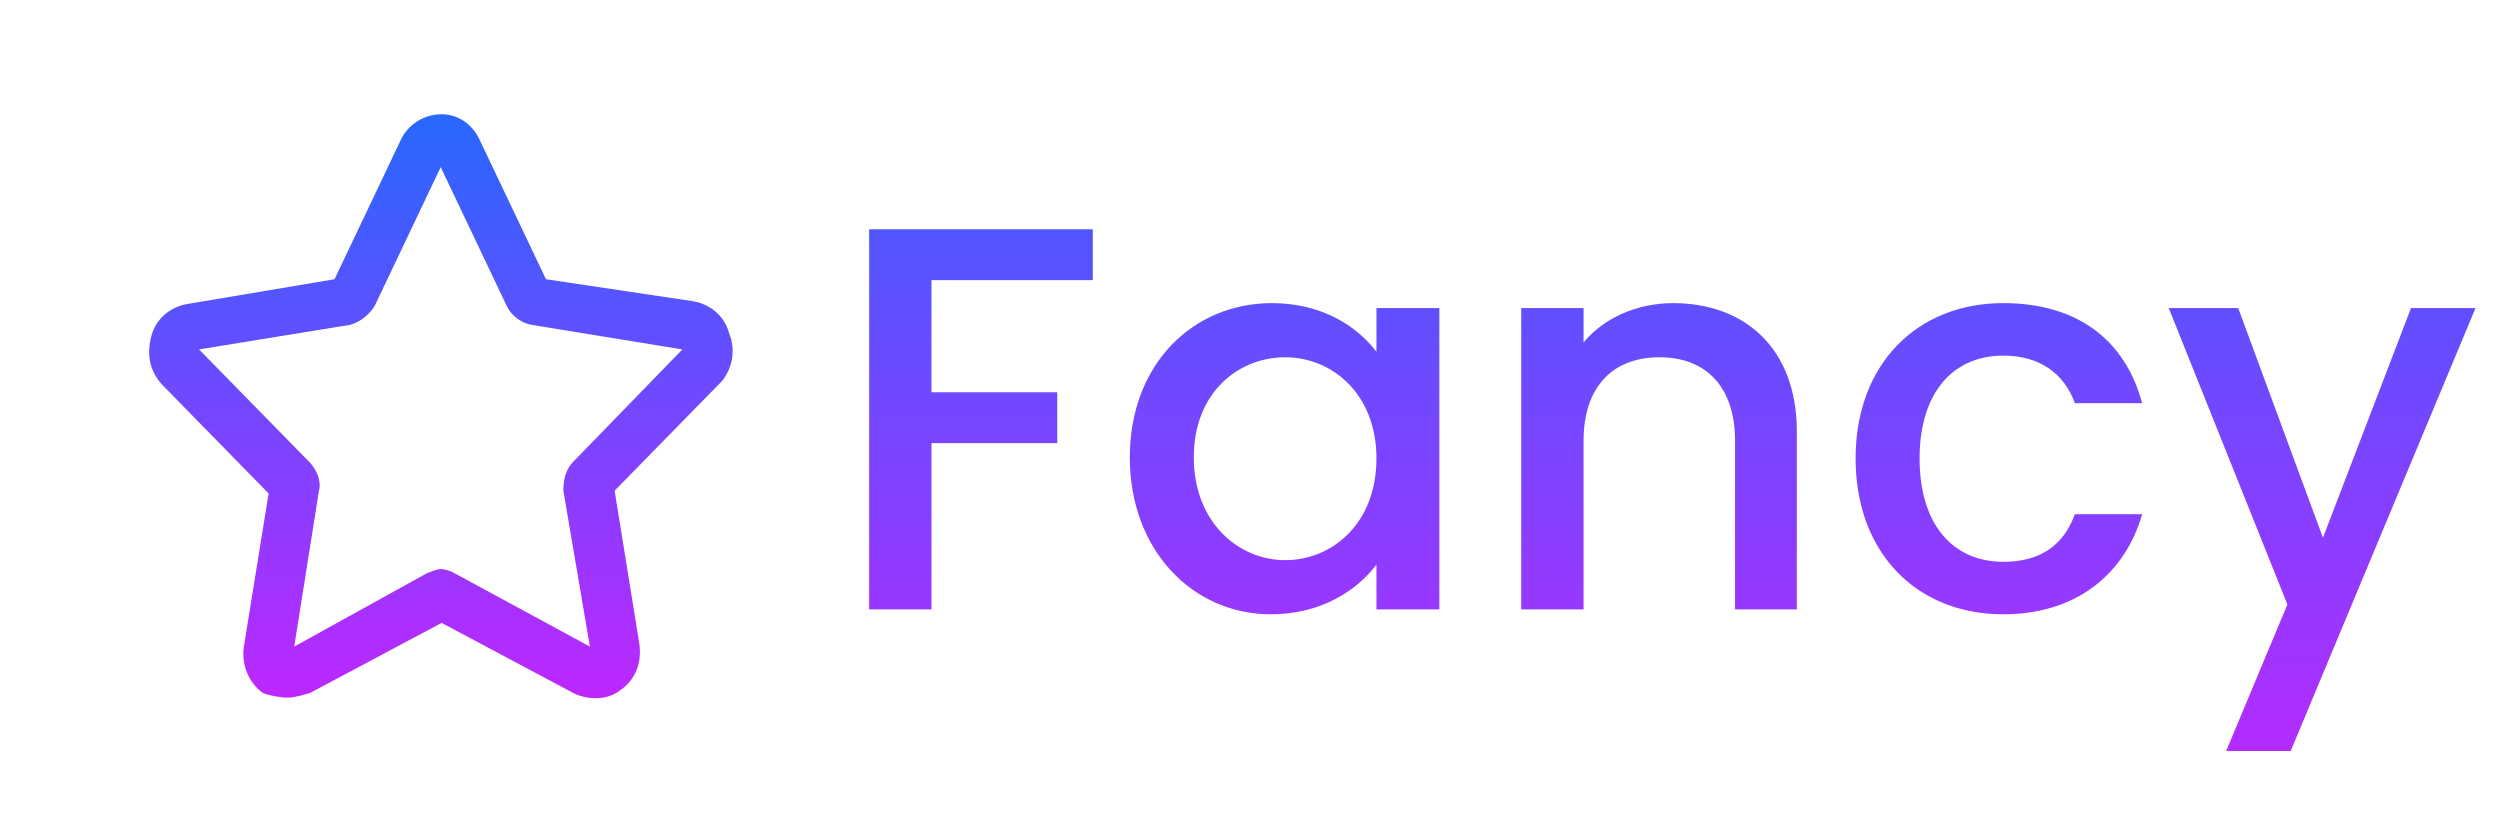
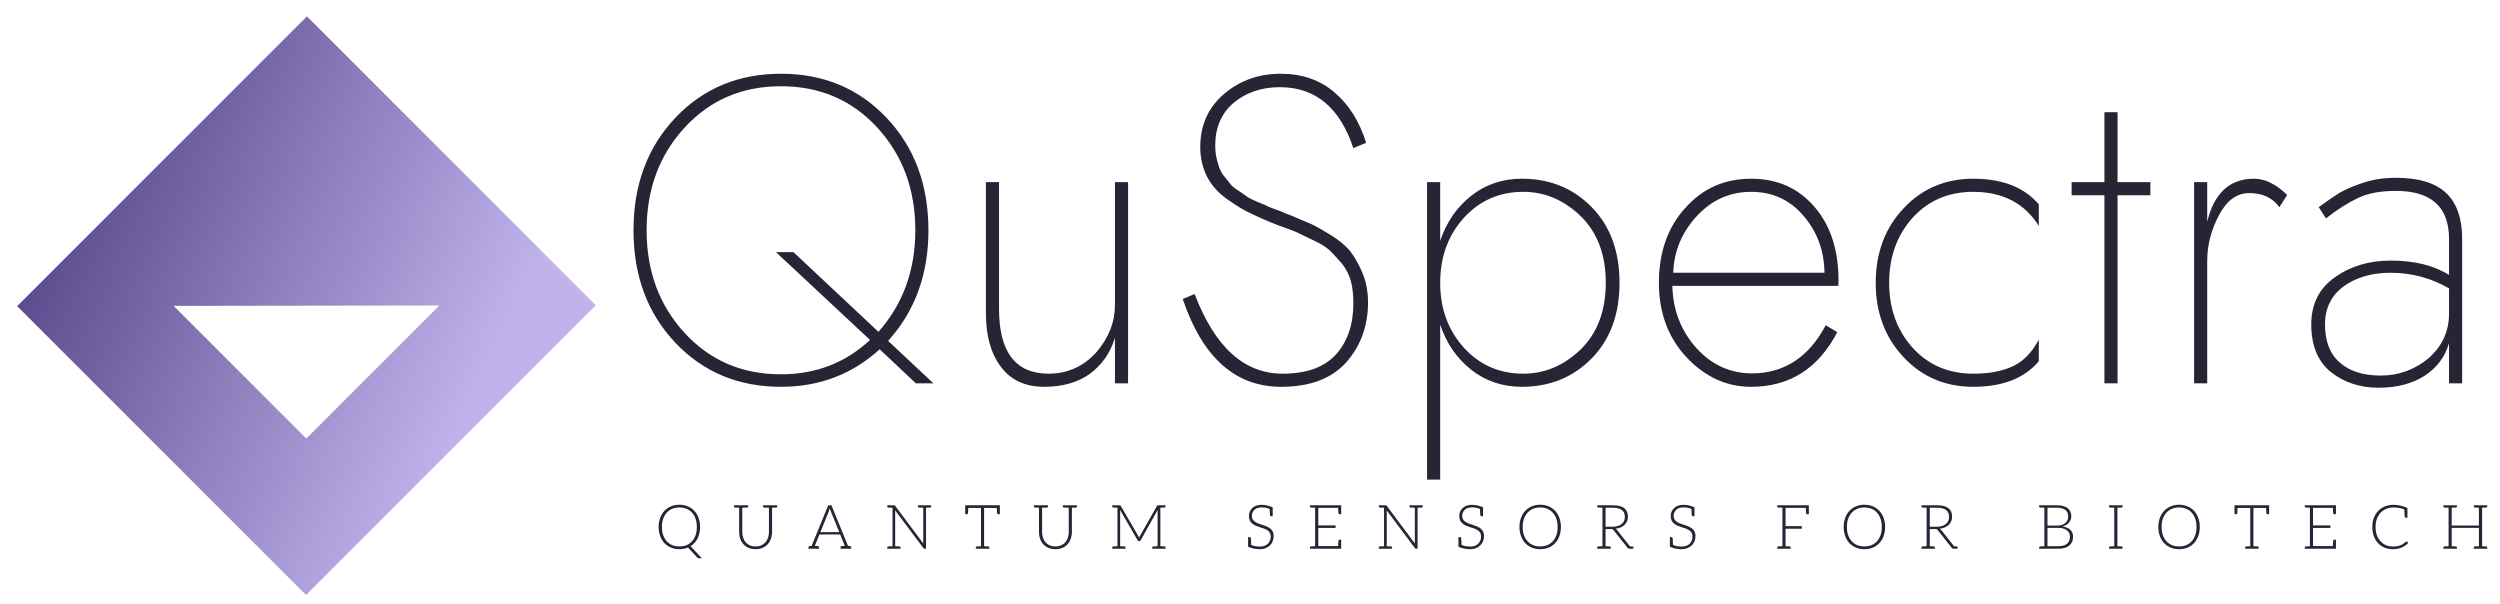
- <svg xmlns="http://www.w3.org/2000/svg" width="160" height="52" viewBox="0 0 160 52" fill="none">
-   <path d="M46.659 21.314C46.366 20.205 45.428 19.447 44.315 19.272L34.942 17.872L30.724 9.004C30.255 7.954 29.318 7.312 28.264 7.312C27.15 7.312 26.096 7.954 25.627 9.004L21.409 17.872L12.036 19.447C10.923 19.622 9.985 20.38 9.693 21.488C9.4 22.597 9.517 23.647 10.337 24.58L17.191 31.581L15.609 41.382C15.434 42.49 15.902 43.715 16.84 44.357C17.308 44.532 17.953 44.648 18.422 44.648C18.89 44.648 19.359 44.473 19.828 44.357L28.264 39.865L36.7 44.357C37.637 44.823 38.867 44.823 39.687 44.182C40.625 43.54 41.093 42.49 40.918 41.206L39.336 31.406L46.19 24.405C46.834 23.647 47.127 22.422 46.659 21.314ZM36.7 29.539C36.231 30.006 36.055 30.648 36.055 31.406L37.754 41.382L29.142 36.715C28.849 36.539 28.498 36.423 28.205 36.423C27.912 36.423 27.561 36.598 27.268 36.715L18.831 41.382L20.413 31.406C20.589 30.764 20.238 30.006 19.769 29.539L12.739 22.363L22.405 20.788C23.05 20.613 23.635 20.147 23.987 19.563L28.205 10.696L32.423 19.563C32.716 20.205 33.36 20.672 34.005 20.788L43.671 22.363L36.7 29.539Z" fill="url(#paint0_linear)" />
-   <path d="M55.625 39H59.615V28.36H67.665V25.105H59.615V17.93H69.94V14.675H55.625V39ZM72.308 29.27C72.308 35.22 76.333 39.315 81.338 39.315C84.558 39.315 86.868 37.775 88.093 36.13V39H92.118V19.715H88.093V22.515C86.903 20.94 84.663 19.4 81.408 19.4C76.333 19.4 72.308 23.32 72.308 29.27ZM88.093 29.34C88.093 33.505 85.258 35.85 82.248 35.85C79.273 35.85 76.403 33.435 76.403 29.27C76.403 25.105 79.273 22.865 82.248 22.865C85.258 22.865 88.093 25.21 88.093 29.34ZM111.043 39H114.998V27.625C114.998 22.235 111.603 19.4 107.088 19.4C104.778 19.4 102.643 20.345 101.348 21.92V19.715H97.358V39H101.348V28.22C101.348 24.685 103.273 22.865 106.213 22.865C109.118 22.865 111.043 24.685 111.043 28.22V39ZM118.758 29.34C118.758 35.395 122.678 39.315 128.208 39.315C132.933 39.315 136.013 36.69 137.098 32.91H132.793C132.058 34.905 130.588 35.955 128.208 35.955C124.988 35.955 122.853 33.575 122.853 29.34C122.853 25.14 124.988 22.76 128.208 22.76C130.588 22.76 132.128 23.95 132.793 25.805H137.098C136.013 21.745 132.933 19.4 128.208 19.4C122.678 19.4 118.758 23.32 118.758 29.34ZM148.669 34.415L143.244 19.715H138.799L146.394 38.685L142.474 48.065H146.604L158.434 19.715H154.304L148.669 34.415Z" fill="url(#paint1_linear)" />
-   <defs>
-     <linearGradient id="paint0_linear" x1="28.218" y1="7.312" x2="28.218" y2="44.688" gradientUnits="userSpaceOnUse">
-       <stop stop-color="#2768FF" />
-       <stop offset="1" stop-color="#BE27FF" />
+ <svg xmlns="http://www.w3.org/2000/svg" xmlns:xlink="http://www.w3.org/1999/xlink" width="199" height="48" viewBox="0 0 52.652 12.7" version="1.1" id="svg1">
+   <defs id="defs1">
+     <linearGradient xlink:href="#57c5c572-8ba7-4573-8aff-11cd4e76ef22" id="linearGradient5" x1="0" y1="0" x2="32" y2="0" gradientUnits="userSpaceOnUse" />
+     <linearGradient data-v-fde0c5aa="" gradientTransform="rotate(25)" id="57c5c572-8ba7-4573-8aff-11cd4e76ef22" x1="0" y1="0" x2="1" y2="0">
+       <stop data-v-fde0c5aa="" offset="0%" stop-color="#422F75" stop-opacity="1" id="stop2" />
+       <stop data-v-fde0c5aa="" offset="100%" stop-color="#C0B3EC" stop-opacity="1" id="stop3" />
    </linearGradient>
-     <linearGradient id="paint1_linear" x1="106.5" y1="0" x2="106.5" y2="52" gradientUnits="userSpaceOnUse">
-       <stop stop-color="#2768FF" />
-       <stop offset="1" stop-color="#BE27FF" />
-     </linearGradient>
+     <linearGradient xlink:href="#57c5c572-8ba7-4573-8aff-11cd4e76ef22" id="linearGradient1" gradientUnits="userSpaceOnUse" x1="0" y1="0" x2="32" y2="0" />
  </defs>
+   <g id="layer1">
+     <g id="g5" transform="matrix(0.2645833,0,0,0.2645833,-16.93664,-31.21482)">
+       <g data-v-fde0c5aa="" id="bb70165a-c505-4f19-8701-7607125b83ec" fill="#282335" transform="matrix(2.486955,0,0,2.486955,112.6977,117.1573)">
+         <path d="m 0.7,7.7 c 0,1.46 0.45,2.66 1.34,3.6 0.89,0.94 2.02,1.41 3.38,1.41 1.23,0 2.28,-0.4 3.16,-1.2 L 9.74,12.6 H 10.3 L 8.85,11.24 C 9.71,10.29 10.14,9.11 10.14,7.7 10.14,6.24 9.69,5.04 8.8,4.1 7.91,3.16 6.78,2.69 5.42,2.69 4.06,2.69 2.93,3.16 2.04,4.1 1.15,5.04 0.7,6.24 0.7,7.7 Z m 4.56,0.7 3.01,2.81 c -0.78,0.73 -1.73,1.1 -2.85,1.1 -1.24,0 -2.27,-0.44 -3.08,-1.32 C 1.53,10.11 1.12,9.02 1.12,7.7 1.12,6.38 1.53,5.29 2.34,4.41 3.15,3.53 4.18,3.09 5.42,3.09 c 1.24,0 2.27,0.44 3.08,1.32 0.81,0.88 1.22,1.97 1.22,3.29 0,1.29 -0.4,2.37 -1.18,3.25 L 5.82,8.4 Z m 10.85,1.68 c 0,0.56 -0.2,1.07 -0.6,1.53 -0.41,0.45 -0.92,0.68 -1.52,0.68 -1.06,0 -1.59,-0.69 -1.59,-2.07 V 6.16 h -0.42 v 4.2 c 0,0.72 0.16,1.29 0.48,1.71 0.32,0.43 0.78,0.64 1.39,0.64 0.58,0 1.07,-0.14 1.45,-0.41 0.38,-0.28 0.66,-0.66 0.81,-1.16 v 1.46 h 0.42 V 6.16 H 16.11 Z M 18.66,9.74 18.28,9.9 c 0.63,1.87 1.68,2.81 3.15,2.81 0.92,0 1.61,-0.26 2.08,-0.78 0.46,-0.52 0.7,-1.16 0.7,-1.92 0,-0.35 -0.06,-0.66 -0.18,-0.95 C 23.91,8.78 23.78,8.55 23.64,8.37 23.49,8.19 23.29,8.02 23.03,7.86 22.77,7.7 22.56,7.58 22.39,7.5 22.23,7.43 22.01,7.34 21.73,7.22 21.69,7.21 21.57,7.16 21.38,7.08 21.18,7.01 21.06,6.96 21.01,6.94 20.97,6.91 20.86,6.87 20.69,6.8 20.52,6.73 20.41,6.67 20.36,6.64 20.31,6.6 20.22,6.54 20.09,6.45 19.96,6.37 19.87,6.3 19.82,6.24 19.78,6.18 19.71,6.1 19.63,6 19.54,5.9 19.49,5.8 19.45,5.7 19.42,5.61 19.39,5.5 19.36,5.38 19.33,5.25 19.32,5.12 19.32,4.98 c 0,-0.57 0.2,-1.03 0.59,-1.36 0.4,-0.33 0.89,-0.5 1.48,-0.5 1.13,0 1.92,0.65 2.35,1.95 L 24.15,4.9 C 23.94,4.23 23.61,3.69 23.14,3.29 22.68,2.89 22.1,2.69 21.41,2.69 c -0.69,0 -1.29,0.21 -1.8,0.64 -0.51,0.43 -0.77,1 -0.77,1.71 0,0.35 0.08,0.67 0.22,0.95 0.15,0.28 0.36,0.52 0.65,0.72 0.28,0.2 0.54,0.36 0.77,0.46 0.22,0.11 0.52,0.24 0.88,0.38 0.28,0.1 0.48,0.17 0.58,0.22 0.1,0.05 0.27,0.13 0.52,0.25 0.24,0.11 0.41,0.22 0.52,0.32 0.11,0.11 0.23,0.24 0.38,0.41 0.14,0.17 0.24,0.36 0.3,0.57 0.06,0.22 0.08,0.46 0.08,0.73 0,0.67 -0.19,1.22 -0.56,1.63 -0.38,0.41 -0.95,0.61 -1.7,0.61 -1.24,0 -2.17,-0.85 -2.82,-2.55 z m 13.6,-0.36 c 0,-1.01 -0.3,-1.82 -0.89,-2.42 -0.6,-0.61 -1.34,-0.91 -2.24,-0.91 -0.61,0 -1.15,0.18 -1.61,0.54 -0.47,0.37 -0.8,0.85 -1,1.45 V 6.16 H 26.1 v 9.52 h 0.42 v -4.96 c 0.2,0.6 0.53,1.08 1,1.45 0.46,0.36 1,0.54 1.61,0.54 0.9,0 1.64,-0.3 2.24,-0.91 0.59,-0.6 0.89,-1.41 0.89,-2.42 z m -0.44,0 c 0,0.9 -0.27,1.61 -0.8,2.13 -0.54,0.52 -1.15,0.78 -1.84,0.78 -0.77,0 -1.4,-0.28 -1.91,-0.84 -0.5,-0.56 -0.75,-1.25 -0.75,-2.07 0,-0.82 0.25,-1.51 0.75,-2.07 0.51,-0.56 1.14,-0.84 1.91,-0.84 0.69,0 1.3,0.26 1.84,0.78 0.53,0.52 0.8,1.23 0.8,2.13 z m 7,-0.32 H 33.98 C 34,8.38 34.25,7.77 34.73,7.25 c 0.48,-0.52 1.06,-0.78 1.74,-0.78 0.68,0 1.24,0.25 1.68,0.77 0.44,0.51 0.66,1.12 0.67,1.82 z m -4.87,0.42 h 5.31 c 0.01,-0.05 0.01,-0.1 0.01,-0.16 0,-0.99 -0.26,-1.79 -0.78,-2.38 -0.52,-0.6 -1.19,-0.89 -2.02,-0.89 -0.85,0 -1.55,0.31 -2.11,0.94 -0.56,0.62 -0.84,1.42 -0.84,2.39 0,0.95 0.29,1.75 0.88,2.38 0.59,0.63 1.28,0.95 2.07,0.95 1.23,0 2.15,-0.58 2.76,-1.75 l -0.37,-0.22 c -0.54,1.02 -1.33,1.54 -2.36,1.54 -0.69,0 -1.29,-0.27 -1.78,-0.81 -0.49,-0.55 -0.75,-1.21 -0.77,-1.99 z m 6.94,-0.1 c 0,-0.83 0.25,-1.52 0.75,-2.08 0.5,-0.55 1.15,-0.83 1.94,-0.83 0.94,0 1.64,0.36 2.1,1.09 V 6.87 c -0.47,-0.55 -1.17,-0.82 -2.1,-0.82 -0.88,0 -1.63,0.31 -2.22,0.94 -0.6,0.63 -0.9,1.43 -0.9,2.39 0,0.96 0.3,1.76 0.9,2.39 0.59,0.63 1.34,0.94 2.22,0.94 0.94,0 1.64,-0.27 2.1,-0.82 V 11.2 c -0.23,0.43 -0.52,0.72 -0.87,0.87 -0.34,0.15 -0.75,0.22 -1.23,0.22 -0.79,0 -1.44,-0.28 -1.94,-0.83 -0.5,-0.56 -0.75,-1.25 -0.75,-2.08 z m 6.89,-5.46 v 2.24 h -1.05 v 0.42 h 1.05 V 12.6 H 48.2 V 6.58 h 1.05 V 6.16 H 48.2 V 3.92 Z m 5.6,3.04 0.25,-0.39 C 53.27,6.22 52.92,6.05 52.57,6.05 c -0.78,0 -1.28,0.46 -1.5,1.38 V 6.16 h -0.42 v 6.44 h 0.42 V 8.68 c 0,-0.51 0.13,-1 0.38,-1.47 0.25,-0.47 0.57,-0.7 0.97,-0.7 0.42,0 0.74,0.15 0.96,0.45 z m 1.49,0.36 c 0.37,-0.29 0.72,-0.51 1.04,-0.66 0.32,-0.15 0.72,-0.22 1.2,-0.22 1.13,0 1.7,0.51 1.7,1.54 V 9.13 C 58.32,8.82 57.69,8.67 56.94,8.67 c -0.69,0 -1.29,0.18 -1.79,0.54 -0.5,0.35 -0.75,0.86 -0.75,1.5 0,0.68 0.21,1.19 0.63,1.53 0.42,0.33 0.93,0.5 1.52,0.5 0.59,0 1.09,-0.13 1.49,-0.39 0.39,-0.26 0.65,-0.61 0.77,-1.04 v 1.29 h 0.42 V 7.98 c 0,-0.64 -0.16,-1.13 -0.5,-1.46 -0.34,-0.33 -0.88,-0.5 -1.62,-0.5 -0.37,0 -0.72,0.05 -1.05,0.16 -0.33,0.11 -0.58,0.22 -0.75,0.32 -0.18,0.11 -0.4,0.26 -0.67,0.46 z m -0.03,3.39 c 0,-0.51 0.2,-0.92 0.59,-1.21 0.4,-0.29 0.9,-0.44 1.51,-0.44 0.67,0 1.3,0.17 1.87,0.5 v 0.8 c 0,0.58 -0.22,1.05 -0.65,1.43 -0.44,0.37 -0.96,0.56 -1.54,0.56 -0.56,0 -1,-0.14 -1.31,-0.42 -0.32,-0.28 -0.47,-0.69 -0.47,-1.22 z" id="path2" />
+       </g>
+       <g data-v-fde0c5aa="" id="cc7f5a48-4253-4cf2-b65b-e173ffab017a" stroke="none" fill="url(#57c5c572-8ba7-4573-8aff-11cd4e76ef22)" transform="matrix(1.439349,0,0,1.439349,65.37938,119.2807)" style="fill:url(#linearGradient5)">
+         <path d="M 0,16.024 15.976,32 32,15.976 16.024,0 Z m 15.989,7.323 -7.336,-7.336 14.694,-0.022 z" id="path3" style="fill:url(#linearGradient1)" />
+       </g>
+       <g data-v-fde0c5aa="" id="b3439c61-6a6a-4cb0-8ac6-312a2f14bd9c" fill="#282335" transform="matrix(0.3491771,0,0,0.3491771,116.2639,156.8294)">
+         <path d="M 9.95,8.86 C 9.95,8.11 9.83,7.41 9.6,6.79 9.38,6.17 9.07,5.64 8.65,5.19 8.23,4.75 7.73,4.4 7.15,4.16 6.58,3.92 5.94,3.79 5.24,3.79 4.54,3.79 3.89,3.92 3.32,4.16 2.74,4.4 2.24,4.75 1.82,5.19 1.4,5.64 1.08,6.17 0.85,6.79 0.63,7.41 0.5,8.11 0.5,8.86 c 0,0.77 0.13,1.47 0.35,2.09 0.23,0.61 0.55,1.15 0.97,1.59 0.42,0.45 0.92,0.79 1.5,1.03 0.57,0.23 1.22,0.36 1.92,0.36 0.36,0 0.71,-0.04 1.03,-0.11 0.32,-0.07 0.63,-0.14 0.93,-0.27 l 2.11,2.28 c 0.06,0.07 0.13,0.1 0.2,0.13 C 9.58,15.99 9.66,16 9.76,16 h 0.6 L 7.78,13.24 c 0.34,-0.21 0.65,-0.46 0.91,-0.75 0.27,-0.3 0.51,-0.63 0.69,-1 C 9.56,11.13 9.7,10.72 9.8,10.28 9.9,9.83 9.95,9.37 9.95,8.86 Z m -0.74,0 c 0,0.7 -0.08,1.32 -0.28,1.86 -0.19,0.55 -0.46,1.03 -0.81,1.4 C 7.77,12.5 7.35,12.81 6.86,13.01 6.37,13.2 5.84,13.3 5.24,13.3 4.65,13.3 4.1,13.2 3.61,13.01 3.12,12.81 2.7,12.5 2.35,12.12 2,11.75 1.74,11.27 1.54,10.72 1.34,10.18 1.25,9.56 1.25,8.86 1.25,8.18 1.34,7.55 1.54,7 1.74,6.45 2,5.98 2.35,5.6 2.7,5.22 3.12,4.91 3.61,4.72 4.1,4.52 4.65,4.41 5.24,4.41 c 0.6,0 1.13,0.11 1.62,0.31 0.49,0.19 0.91,0.5 1.26,0.88 0.35,0.38 0.62,0.85 0.81,1.4 0.2,0.55 0.28,1.18 0.28,1.86 z M 26.36,3.92 h -0.71 -1.36 v 0.27 c 0,0.15 0.1,0.23 0.28,0.25 h 0.17 c 0.1,0 0.24,0.01 0.4,0.01 0.17,0 0.34,0.02 0.51,0.02 v 5.57 c 0,0.46 -0.07,0.88 -0.21,1.29 -0.14,0.4 -0.34,0.75 -0.6,1.05 -0.27,0.29 -0.58,0.51 -0.96,0.68 -0.37,0.17 -0.79,0.25 -1.27,0.25 -0.48,0 -0.91,-0.08 -1.29,-0.25 -0.38,-0.17 -0.7,-0.4 -0.95,-0.7 -0.27,-0.29 -0.45,-0.64 -0.59,-1.03 -0.14,-0.4 -0.21,-0.83 -0.21,-1.29 V 4.47 c 0.17,0 0.34,-0.02 0.51,-0.02 0.16,0 0.3,-0.01 0.4,-0.01 h 0.17 c 0.18,-0.02 0.28,-0.1 0.28,-0.25 V 3.92 h -1.36 -0.71 -1.18 v 0.27 c 0,0.15 0.09,0.23 0.27,0.25 h 0.14 c 0.07,0 0.17,0.01 0.31,0.01 0.14,0 0.29,0.02 0.46,0.02 v 5.57 c 0,0.54 0.08,1.05 0.25,1.52 0.17,0.48 0.42,0.9 0.74,1.25 0.32,0.35 0.73,0.63 1.19,0.83 0.46,0.19 1,0.29 1.57,0.29 0.57,0 1.09,-0.1 1.55,-0.29 0.47,-0.2 0.87,-0.48 1.19,-0.83 0.33,-0.35 0.58,-0.77 0.75,-1.25 0.16,-0.47 0.26,-0.98 0.26,-1.52 V 4.47 c 0.17,0 0.31,-0.02 0.45,-0.02 0.14,0 0.25,-0.01 0.32,-0.01 h 0.13 c 0.18,-0.02 0.28,-0.1 0.28,-0.25 V 3.92 Z m 17.77,9.3 -0.46,-0.05 -3.78,-9.26 h -0.72 l -3.79,9.26 -0.45,0.05 c -0.18,0.01 -0.27,0.11 -0.27,0.28 v 0.32 h 0.45 0.3 0.25 0.1 1.31 V 13.5 c 0,-0.19 -0.11,-0.27 -0.32,-0.28 -0.01,0 -0.04,-0.02 -0.08,-0.02 -0.05,0 -0.1,-0.01 -0.2,-0.01 -0.1,0 -0.22,0 -0.36,-0.02 l 0.98,-2.42 0.07,-0.18 h 4.73 l 0.07,0.18 0.98,2.42 c -0.14,0.02 -0.25,0.02 -0.35,0.02 -0.1,0 -0.17,0.01 -0.21,0.01 -0.04,0 -0.07,0.02 -0.09,0.02 -0.21,0.01 -0.32,0.09 -0.32,0.28 v 0.32 h 1.32 0.1 0.26 0.28 0.46 V 13.5 c 0,-0.17 -0.08,-0.27 -0.26,-0.28 z m -4.8,-8 c 0.02,-0.08 0.07,-0.18 0.09,-0.28 0.03,-0.1 0.07,-0.19 0.1,-0.31 0.03,0.12 0.07,0.21 0.1,0.31 0.03,0.1 0.07,0.18 0.1,0.27 l 1.96,4.83 h -4.3 z m 22.13,-1.3 h -0.63 -1.22 v 0.27 c 0,0.15 0.1,0.23 0.28,0.25 h 0.14 c 0.07,0 0.18,0.01 0.32,0.01 0.14,0 0.31,0.02 0.48,0.02 v 7.75 c 0,0.13 0,0.27 0.01,0.41 L 54.43,4.05 C 54.39,3.99 54.36,3.95 54.32,3.93 54.28,3.92 54.24,3.91 54.17,3.91 h -0.35 -1.19 v 0.28 c 0,0.15 0.09,0.23 0.28,0.25 h 0.14 c 0.07,0 0.16,0.01 0.3,0.01 0.14,0 0.3,0.02 0.47,0.02 v 8.79 c -0.17,0 -0.33,0.01 -0.47,0.01 -0.14,0 -0.23,0.02 -0.3,0.02 h -0.14 c -0.19,0.01 -0.28,0.09 -0.28,0.25 v 0.28 h 1.19 0.61 1.22 v -0.28 c 0,-0.16 -0.1,-0.24 -0.28,-0.25 h -0.14 c -0.07,0 -0.2,-0.02 -0.34,-0.02 -0.14,0 -0.29,-0.01 -0.46,-0.01 V 5.49 c 0,-0.13 0,-0.27 -0.01,-0.41 l 6.44,8.6 c 0.07,0.1 0.14,0.14 0.25,0.14 h 0.35 V 4.47 c 0.17,0 0.31,-0.02 0.45,-0.02 0.14,0 0.25,-0.01 0.32,-0.01 h 0.13 c 0.18,-0.02 0.28,-0.1 0.28,-0.25 V 3.92 Z m 16.73,0 h -0.2 -7.29 -0.21 -0.1 v 2.04 h 0.35 c 0.2,0 0.28,-0.11 0.3,-0.33 0,-0.1 0.02,-0.46 0.05,-1.11 h 2.9 v 8.74 c -0.17,0 -0.31,0.01 -0.45,0.01 -0.14,0 -0.25,0.02 -0.32,0.02 h -0.13 c -0.18,0.01 -0.28,0.09 -0.28,0.25 v 0.28 h 1.18 0.71 1.19 v -0.28 c 0,-0.16 -0.09,-0.24 -0.28,-0.25 h -0.14 c -0.07,0 -0.16,-0.02 -0.3,-0.02 -0.14,0 -0.3,-0.01 -0.47,-0.01 V 4.52 h 2.89 c 0.04,0.72 0.05,1.08 0.05,1.11 0.02,0.22 0.12,0.33 0.31,0.33 h 0.34 V 3.92 Z m 16.52,0 H 94 92.64 v 0.27 c 0,0.15 0.1,0.23 0.28,0.25 h 0.17 c 0.09,0 0.23,0.01 0.4,0.01 0.17,0 0.34,0.02 0.51,0.02 v 5.57 c 0,0.46 -0.07,0.88 -0.21,1.29 -0.14,0.4 -0.34,0.75 -0.61,1.05 -0.26,0.29 -0.57,0.51 -0.95,0.68 -0.38,0.17 -0.8,0.25 -1.27,0.25 -0.48,0 -0.91,-0.08 -1.29,-0.25 -0.38,-0.17 -0.7,-0.4 -0.95,-0.7 -0.27,-0.29 -0.45,-0.64 -0.59,-1.03 -0.14,-0.4 -0.21,-0.83 -0.21,-1.29 V 4.47 c 0.17,0 0.34,-0.02 0.5,-0.02 0.17,0 0.31,-0.01 0.41,-0.01 H 89 c 0.18,-0.02 0.28,-0.1 0.28,-0.25 V 3.92 h -1.36 -0.71 -1.18 v 0.27 c 0,0.15 0.08,0.23 0.27,0.25 h 0.14 c 0.07,0 0.16,0.01 0.3,0.01 0.14,0 0.3,0.02 0.47,0.02 v 5.57 c 0,0.54 0.08,1.05 0.25,1.52 0.17,0.48 0.42,0.9 0.74,1.25 0.32,0.35 0.73,0.63 1.19,0.83 0.46,0.19 0.99,0.29 1.57,0.29 0.57,0 1.09,-0.1 1.55,-0.29 0.46,-0.2 0.87,-0.48 1.19,-0.83 0.32,-0.35 0.58,-0.77 0.74,-1.25 0.17,-0.47 0.27,-0.98 0.27,-1.52 V 4.47 c 0.17,0 0.31,-0.02 0.45,-0.02 0.14,0 0.25,-0.01 0.32,-0.01 h 0.13 c 0.18,-0.02 0.28,-0.1 0.28,-0.25 V 3.92 Z m 21.07,0.52 c 0.18,-0.02 0.28,-0.1 0.28,-0.25 V 3.92 h -1.18 -0.5 c -0.07,0 -0.11,0 -0.15,0.01 -0.05,0.02 -0.07,0.06 -0.12,0.12 l -3.89,6.87 c -0.04,0.07 -0.07,0.14 -0.1,0.21 -0.02,0.07 -0.05,0.15 -0.08,0.22 -0.06,-0.15 -0.11,-0.29 -0.18,-0.42 l -4.01,-6.88 c -0.04,-0.06 -0.07,-0.1 -0.11,-0.12 -0.04,-0.01 -0.08,-0.01 -0.15,-0.01 h -0.49 -1.19 v 0.27 c 0,0.15 0.1,0.23 0.28,0.25 h 0.14 c 0.07,0 0.17,0.01 0.31,0.01 0.14,0 0.29,0.02 0.46,0.02 v 8.79 c -0.17,0 -0.32,0.01 -0.46,0.01 -0.14,0 -0.24,0.02 -0.31,0.02 h -0.14 c -0.18,0.01 -0.28,0.09 -0.28,0.25 v 0.28 h 1.19 0.61 1.22 v -0.28 c 0,-0.16 -0.1,-0.24 -0.28,-0.25 h -0.14 c -0.07,0 -0.18,-0.02 -0.32,-0.02 -0.14,0 -0.31,-0.01 -0.48,-0.01 V 5.38 c 0,-0.13 0,-0.26 -0.01,-0.4 l 4,6.93 c 0.07,0.13 0.17,0.19 0.28,0.19 h 0.12 c 0.12,0 0.21,-0.06 0.28,-0.19 l 3.89,-6.93 c -0.02,0.14 -0.02,0.27 -0.02,0.4 v 7.88 c -0.16,0 -0.33,0.01 -0.47,0.01 -0.14,0 -0.25,0.02 -0.32,0.02 h -0.14 c -0.19,0.01 -0.28,0.09 -0.28,0.25 v 0.28 h 1.21 0.63 1.18 v -0.28 c 0,-0.16 -0.1,-0.24 -0.28,-0.25 h -0.13 c -0.07,0 -0.18,-0.02 -0.32,-0.02 -0.14,0 -0.28,-0.01 -0.45,-0.01 V 4.47 c 0.17,0 0.31,-0.02 0.45,-0.02 0.14,0 0.25,-0.01 0.32,-0.01 z m 24.72,5.47 c -0.14,-0.26 -0.33,-0.52 -0.57,-0.7 -0.24,-0.18 -0.49,-0.33 -0.78,-0.46 -0.3,-0.13 -0.62,-0.24 -0.93,-0.34 -0.31,-0.09 -0.61,-0.21 -0.91,-0.3 -0.29,-0.12 -0.56,-0.24 -0.8,-0.4 -0.23,-0.15 -0.42,-0.33 -0.56,-0.56 -0.14,-0.22 -0.22,-0.5 -0.22,-0.84 0,-0.25 0.06,-0.49 0.15,-0.72 0.1,-0.24 0.24,-0.44 0.42,-0.62 0.19,-0.18 0.41,-0.32 0.69,-0.42 0.28,-0.1 0.59,-0.15 0.95,-0.15 0.67,0 1.29,0.11 1.85,0.35 0.04,0.79 0.07,1.24 0.07,1.31 0.01,0.23 0.1,0.35 0.29,0.35 h 0.34 V 4.38 C 139.61,4 138.77,3.81 137.94,3.81 c -0.46,0 -0.87,0.07 -1.23,0.21 -0.36,0.14 -0.66,0.32 -0.9,0.56 -0.23,0.24 -0.43,0.5 -0.56,0.81 -0.12,0.31 -0.18,0.63 -0.18,0.97 0,0.42 0.07,0.78 0.21,1.06 0.14,0.28 0.34,0.5 0.58,0.7 0.23,0.2 0.49,0.34 0.78,0.46 0.29,0.13 0.62,0.24 0.92,0.34 0.31,0.1 0.61,0.19 0.91,0.29 0.3,0.1 0.56,0.24 0.8,0.39 0.24,0.16 0.42,0.34 0.56,0.56 0.14,0.23 0.21,0.52 0.21,0.87 0,0.32 -0.05,0.63 -0.17,0.91 -0.11,0.28 -0.26,0.52 -0.47,0.73 -0.21,0.21 -0.48,0.38 -0.79,0.49 -0.3,0.13 -0.65,0.17 -1.05,0.17 -0.78,0 -1.44,-0.13 -1.97,-0.38 -0.01,-0.2 -0.01,-0.41 -0.03,-0.63 -0.01,-0.22 -0.01,-0.41 -0.03,-0.56 -0.01,-0.15 -0.01,-0.24 -0.01,-0.25 -0.01,-0.23 -0.11,-0.34 -0.31,-0.34 h -0.33 v 1.85 0.18 0.18 c 0.85,0.37 1.73,0.55 2.66,0.55 0.5,0 0.95,-0.08 1.34,-0.24 0.39,-0.15 0.73,-0.38 0.99,-0.64 0.27,-0.27 0.49,-0.59 0.63,-0.95 0.14,-0.37 0.21,-0.76 0.21,-1.18 0,-0.41 -0.07,-0.74 -0.21,-1.01 z m 9.66,-5.99 h -1.19 v 0.27 c 0,0.15 0.1,0.23 0.28,0.25 h 0.14 c 0.07,0 0.17,0.01 0.31,0.01 0.14,0 0.3,0.02 0.46,0.02 v 8.79 c -0.16,0 -0.32,0.01 -0.46,0.01 -0.14,0 -0.24,0.02 -0.31,0.02 h -0.14 c -0.18,0.01 -0.26,0.09 -0.26,0.25 v 0.28 h 1.17 5.94 v -0.6 -1.46 h -0.35 c -0.2,0 -0.28,0.13 -0.29,0.35 0,0.03 -0.02,0.08 -0.02,0.18 0,0.1 0,0.24 -0.01,0.45 -0.02,0.21 -0.03,0.35 -0.03,0.48 h -4.52 V 9.09 h 3.95 V 8.51 h -3.95 v -4 h 4.52 c 0.03,0.61 0.06,0.99 0.06,1.12 0.01,0.22 0.09,0.33 0.29,0.33 h 0.35 V 4.51 3.92 Z m 23.36,0 h -0.63 -1.22 v 0.27 c 0,0.15 0.1,0.23 0.28,0.25 h 0.14 c 0.07,0 0.18,0.01 0.32,0.01 0.14,0 0.31,0.02 0.48,0.02 v 7.75 c 0,0.13 0,0.27 0.01,0.41 l -6.41,-8.58 c -0.04,-0.06 -0.07,-0.1 -0.11,-0.12 -0.05,-0.01 -0.09,-0.02 -0.16,-0.02 h -0.35 -1.19 v 0.28 c 0,0.15 0.1,0.23 0.28,0.25 h 0.14 c 0.07,0 0.17,0.01 0.31,0.01 0.14,0 0.29,0.02 0.46,0.02 v 8.79 c -0.17,0 -0.32,0.01 -0.46,0.01 -0.14,0 -0.24,0.02 -0.31,0.02 h -0.14 c -0.18,0.01 -0.28,0.09 -0.28,0.25 v 0.28 h 1.19 0.62 1.22 v -0.28 c 0,-0.16 -0.1,-0.24 -0.28,-0.25 h -0.14 c -0.07,0 -0.2,-0.02 -0.34,-0.02 -0.14,0 -0.29,-0.01 -0.46,-0.01 V 5.49 c 0,-0.13 0,-0.27 -0.02,-0.41 l 6.44,8.6 c 0.07,0.1 0.14,0.14 0.26,0.14 h 0.35 V 4.47 c 0.16,0 0.3,-0.02 0.44,-0.02 0.14,0 0.26,-0.01 0.33,-0.01 h 0.12 c 0.18,-0.02 0.28,-0.1 0.28,-0.25 V 3.92 Z m 14.93,5.99 c -0.14,-0.26 -0.33,-0.52 -0.57,-0.7 -0.24,-0.18 -0.49,-0.33 -0.78,-0.46 -0.3,-0.13 -0.62,-0.24 -0.93,-0.34 -0.31,-0.09 -0.61,-0.21 -0.91,-0.3 -0.29,-0.12 -0.56,-0.24 -0.8,-0.4 -0.23,-0.15 -0.42,-0.33 -0.56,-0.56 -0.14,-0.22 -0.22,-0.5 -0.22,-0.84 0,-0.25 0.06,-0.49 0.15,-0.72 0.1,-0.24 0.24,-0.44 0.42,-0.62 0.19,-0.18 0.41,-0.32 0.69,-0.42 0.28,-0.1 0.59,-0.15 0.95,-0.15 0.67,0 1.29,0.11 1.85,0.35 0.04,0.79 0.07,1.24 0.07,1.31 0.01,0.23 0.1,0.35 0.29,0.35 h 0.34 V 4.38 C 187.56,4 186.72,3.81 185.89,3.81 c -0.46,0 -0.87,0.07 -1.23,0.21 -0.36,0.14 -0.66,0.32 -0.9,0.56 -0.23,0.24 -0.43,0.5 -0.56,0.81 -0.12,0.31 -0.18,0.63 -0.18,0.97 0,0.42 0.07,0.78 0.21,1.06 0.14,0.28 0.34,0.5 0.58,0.7 0.23,0.2 0.49,0.34 0.78,0.46 0.29,0.13 0.62,0.24 0.92,0.34 0.31,0.1 0.61,0.19 0.91,0.29 0.3,0.1 0.56,0.24 0.8,0.39 0.24,0.16 0.42,0.34 0.56,0.56 0.14,0.23 0.21,0.52 0.21,0.87 0,0.32 -0.05,0.63 -0.17,0.91 -0.11,0.28 -0.26,0.52 -0.47,0.73 -0.21,0.21 -0.48,0.38 -0.79,0.49 -0.3,0.13 -0.65,0.17 -1.05,0.17 -0.78,0 -1.44,-0.13 -1.97,-0.38 -0.01,-0.2 -0.01,-0.41 -0.03,-0.63 -0.01,-0.22 -0.01,-0.41 -0.03,-0.56 -0.01,-0.15 -0.01,-0.24 -0.01,-0.25 -0.01,-0.23 -0.11,-0.34 -0.31,-0.34 h -0.33 v 1.85 0.18 0.18 c 0.85,0.37 1.73,0.55 2.66,0.55 0.5,0 0.95,-0.08 1.34,-0.24 0.39,-0.15 0.73,-0.38 0.99,-0.64 0.27,-0.27 0.49,-0.59 0.63,-0.95 0.14,-0.37 0.21,-0.76 0.21,-1.18 0,-0.41 -0.07,-0.74 -0.21,-1.01 z m 17.74,-1.05 c 0,-0.75 -0.12,-1.45 -0.35,-2.07 -0.22,-0.62 -0.54,-1.15 -0.96,-1.6 -0.42,-0.44 -0.91,-0.79 -1.49,-1.03 -0.57,-0.24 -1.23,-0.37 -1.93,-0.37 -0.7,0 -1.33,0.13 -1.9,0.37 -0.58,0.24 -1.08,0.59 -1.5,1.03 -0.42,0.45 -0.74,0.98 -0.97,1.6 -0.22,0.62 -0.35,1.32 -0.35,2.07 0,0.77 0.13,1.47 0.35,2.09 0.23,0.61 0.55,1.15 0.97,1.59 0.42,0.45 0.92,0.79 1.5,1.03 0.57,0.23 1.2,0.36 1.9,0.36 0.7,0 1.36,-0.13 1.93,-0.36 0.58,-0.24 1.07,-0.58 1.49,-1.03 0.42,-0.44 0.74,-0.98 0.96,-1.59 0.23,-0.62 0.35,-1.32 0.35,-2.09 z m -0.75,0 c 0,0.7 -0.09,1.32 -0.28,1.86 -0.2,0.55 -0.47,1.03 -0.82,1.4 -0.35,0.38 -0.77,0.69 -1.26,0.89 -0.49,0.19 -1.02,0.29 -1.62,0.29 -0.59,0 -1.12,-0.1 -1.61,-0.29 -0.49,-0.2 -0.91,-0.51 -1.26,-0.89 -0.35,-0.37 -0.63,-0.85 -0.83,-1.4 -0.19,-0.54 -0.28,-1.16 -0.28,-1.86 0,-0.68 0.09,-1.31 0.28,-1.86 0.2,-0.55 0.48,-1.02 0.83,-1.4 0.35,-0.38 0.77,-0.69 1.26,-0.88 0.49,-0.2 1.02,-0.31 1.61,-0.31 0.6,0 1.13,0.11 1.62,0.31 0.49,0.19 0.91,0.5 1.26,0.88 0.35,0.38 0.62,0.85 0.82,1.4 0.19,0.55 0.28,1.18 0.28,1.86 z m 17.02,4.43 h -0.1 -0.18 c -0.08,0 -0.17,-0.02 -0.25,-0.02 l -2.97,-3.74 c -0.08,-0.11 -0.2,-0.21 -0.31,-0.28 0.44,-0.04 0.83,-0.14 1.18,-0.29 0.35,-0.15 0.63,-0.35 0.88,-0.59 0.24,-0.24 0.43,-0.52 0.56,-0.82 0.13,-0.31 0.2,-0.66 0.2,-1.04 0,-0.85 -0.28,-1.48 -0.84,-1.93 -0.56,-0.44 -1.42,-0.66 -2.57,-0.66 h -2.4 -1.18 v 0.27 c 0,0.15 0.08,0.23 0.27,0.25 h 0.14 c 0.07,0 0.16,0.01 0.3,0.01 0.14,0 0.3,0.02 0.47,0.02 v 8.79 c -0.17,0 -0.33,0.01 -0.47,0.01 -0.14,0 -0.23,0.02 -0.3,0.02 h -0.14 c -0.19,0.01 -0.28,0.09 -0.28,0.25 v 0.28 h 1.19 0.71 1.18 v -0.28 c 0,-0.16 -0.1,-0.24 -0.28,-0.25 h -0.14 c -0.07,0 -0.17,-0.02 -0.31,-0.02 -0.14,0 -0.28,-0.01 -0.45,-0.01 V 9.34 h 1.18 c 0.19,0 0.33,0.01 0.42,0.05 0.08,0.05 0.16,0.13 0.25,0.23 l 3.18,4.02 c 0.05,0.07 0.09,0.11 0.15,0.14 0.06,0.02 0.13,0.04 0.2,0.04 h 0.07 0.54 0.37 v -0.28 c 0,-0.16 -0.09,-0.24 -0.27,-0.25 z m -4.49,-4.48 h -1.6 V 4.48 h 1.69 c 0.89,0 1.56,0.18 2.02,0.52 0.46,0.33 0.69,0.87 0.69,1.57 0,0.35 -0.06,0.64 -0.19,0.92 -0.12,0.28 -0.32,0.5 -0.56,0.7 -0.23,0.2 -0.53,0.36 -0.88,0.46 -0.35,0.1 -0.74,0.16 -1.17,0.16 z m 18.69,1.1 c -0.14,-0.26 -0.34,-0.52 -0.58,-0.7 -0.24,-0.18 -0.49,-0.33 -0.78,-0.46 -0.3,-0.13 -0.62,-0.24 -0.93,-0.34 -0.3,-0.09 -0.61,-0.21 -0.91,-0.3 -0.29,-0.12 -0.56,-0.24 -0.79,-0.4 -0.24,-0.15 -0.42,-0.33 -0.56,-0.56 -0.14,-0.22 -0.23,-0.5 -0.23,-0.84 0,-0.25 0.06,-0.49 0.16,-0.72 0.09,-0.24 0.23,-0.44 0.42,-0.62 0.18,-0.18 0.4,-0.32 0.68,-0.42 0.28,-0.1 0.59,-0.15 0.95,-0.15 0.68,0 1.29,0.11 1.85,0.35 0.04,0.79 0.07,1.24 0.07,1.31 0.02,0.23 0.1,0.35 0.3,0.35 h 0.33 V 4.38 C 235.76,4 234.92,3.81 234.09,3.81 c -0.46,0 -0.86,0.07 -1.23,0.21 -0.36,0.14 -0.66,0.32 -0.89,0.56 -0.24,0.24 -0.44,0.5 -0.56,0.81 -0.13,0.31 -0.19,0.63 -0.19,0.97 0,0.42 0.07,0.78 0.21,1.06 0.14,0.28 0.34,0.5 0.58,0.7 0.24,0.2 0.49,0.34 0.78,0.46 0.3,0.13 0.62,0.24 0.93,0.34 0.3,0.1 0.6,0.19 0.91,0.29 0.29,0.1 0.56,0.24 0.79,0.39 0.24,0.16 0.42,0.34 0.56,0.56 0.14,0.23 0.21,0.52 0.21,0.87 0,0.32 -0.05,0.63 -0.16,0.91 -0.12,0.28 -0.27,0.52 -0.48,0.73 -0.21,0.21 -0.48,0.38 -0.78,0.49 -0.31,0.13 -0.66,0.17 -1.05,0.17 -0.79,0 -1.45,-0.13 -1.98,-0.38 -0.01,-0.2 -0.01,-0.41 -0.03,-0.63 -0.01,-0.22 -0.01,-0.41 -0.02,-0.56 -0.02,-0.15 -0.02,-0.24 -0.02,-0.25 -0.01,-0.23 -0.11,-0.34 -0.31,-0.34 h -0.33 v 1.85 0.18 0.18 c 0.85,0.37 1.73,0.55 2.66,0.55 0.5,0 0.95,-0.08 1.34,-0.24 0.39,-0.15 0.73,-0.38 1,-0.64 0.26,-0.27 0.49,-0.59 0.63,-0.95 0.14,-0.37 0.21,-0.76 0.21,-1.18 0,-0.41 -0.07,-0.74 -0.21,-1.01 z m 25.97,-5.99 h -0.35 -5.59 -1.19 v 0.27 c 0,0.15 0.1,0.23 0.28,0.25 h 0.14 c 0.07,0 0.17,0.01 0.31,0.01 0.14,0 0.29,0.02 0.46,0.02 v 8.79 c -0.17,0 -0.32,0.01 -0.46,0.01 -0.14,0 -0.24,0.02 -0.31,0.02 h -0.14 c -0.18,0.01 -0.28,0.09 -0.28,0.25 v 0.28 h 1.19 0.71 1.18 v -0.28 c 0,-0.16 -0.08,-0.24 -0.27,-0.25 h -0.14 c -0.07,0 -0.16,-0.02 -0.3,-0.02 -0.14,0 -0.3,-0.01 -0.47,-0.01 V 9.27 h 3.7 v -0.6 h -3.7 V 4.51 h 4.61 c 0.03,0.67 0.06,1.05 0.06,1.12 0.01,0.22 0.11,0.33 0.3,0.33 h 0.34 V 3.92 Z m 17.47,4.94 c 0,-0.75 -0.13,-1.45 -0.35,-2.07 -0.23,-0.62 -0.55,-1.15 -0.97,-1.6 -0.42,-0.44 -0.91,-0.79 -1.48,-1.03 -0.58,-0.24 -1.23,-0.37 -1.93,-0.37 -0.7,0 -1.33,0.13 -1.91,0.37 -0.57,0.24 -1.08,0.59 -1.5,1.03 -0.42,0.45 -0.74,0.98 -0.96,1.6 -0.23,0.62 -0.35,1.32 -0.35,2.07 0,0.77 0.12,1.47 0.35,2.09 0.22,0.61 0.54,1.15 0.96,1.59 0.42,0.45 0.93,0.79 1.5,1.03 0.58,0.23 1.21,0.36 1.91,0.36 0.7,0 1.35,-0.13 1.93,-0.36 0.57,-0.24 1.06,-0.58 1.48,-1.03 0.42,-0.44 0.74,-0.98 0.97,-1.59 0.22,-0.62 0.35,-1.32 0.35,-2.09 z m -0.76,0 c 0,0.7 -0.08,1.32 -0.28,1.86 -0.19,0.55 -0.46,1.03 -0.81,1.4 -0.35,0.38 -0.77,0.69 -1.26,0.89 -0.49,0.19 -1.02,0.29 -1.62,0.29 -0.59,0 -1.12,-0.1 -1.61,-0.29 -0.49,-0.2 -0.91,-0.51 -1.26,-0.89 -0.35,-0.37 -0.63,-0.85 -0.83,-1.4 -0.2,-0.54 -0.28,-1.16 -0.28,-1.86 0,-0.68 0.08,-1.31 0.28,-1.86 0.2,-0.55 0.48,-1.02 0.83,-1.4 0.35,-0.38 0.77,-0.69 1.26,-0.88 0.49,-0.2 1.02,-0.31 1.61,-0.31 0.6,0 1.13,0.11 1.62,0.31 0.49,0.19 0.91,0.5 1.26,0.88 0.35,0.38 0.62,0.85 0.81,1.4 0.2,0.55 0.28,1.18 0.28,1.86 z m 17.03,4.43 h -0.1 -0.18 c -0.09,0 -0.17,-0.02 -0.26,-0.02 l -2.96,-3.74 c -0.09,-0.11 -0.2,-0.21 -0.31,-0.28 0.43,-0.04 0.82,-0.14 1.17,-0.29 0.35,-0.15 0.63,-0.35 0.89,-0.59 0.23,-0.24 0.43,-0.52 0.56,-0.82 0.12,-0.31 0.19,-0.66 0.19,-1.04 0,-0.85 -0.28,-1.48 -0.84,-1.93 -0.56,-0.44 -1.41,-0.66 -2.56,-0.66 h -2.41 -1.17 v 0.27 c 0,0.15 0.08,0.23 0.26,0.25 h 0.14 c 0.07,0 0.17,0.01 0.31,0.01 0.14,0 0.29,0.02 0.46,0.02 v 8.79 c -0.17,0 -0.32,0.01 -0.46,0.01 -0.14,0 -0.24,0.02 -0.31,0.02 h -0.14 c -0.18,0.01 -0.28,0.09 -0.28,0.25 v 0.28 h 1.19 0.72 1.17 v -0.28 c 0,-0.16 -0.1,-0.24 -0.28,-0.25 h -0.14 c -0.07,0 -0.17,-0.02 -0.31,-0.02 -0.14,0 -0.28,-0.01 -0.44,-0.01 V 9.34 h 1.17 c 0.2,0 0.34,0.01 0.42,0.05 0.09,0.05 0.17,0.13 0.25,0.23 l 3.18,4.02 c 0.06,0.07 0.1,0.11 0.16,0.14 0.05,0.02 0.12,0.04 0.19,0.04 h 0.07 0.55 0.36 v -0.28 c 0,-0.16 -0.08,-0.24 -0.26,-0.25 z m -4.5,-4.48 h -1.59 V 4.48 h 1.69 c 0.88,0 1.55,0.18 2.02,0.52 0.46,0.33 0.68,0.87 0.68,1.57 0,0.35 -0.05,0.64 -0.18,0.92 -0.13,0.28 -0.32,0.5 -0.56,0.7 -0.24,0.2 -0.53,0.36 -0.88,0.46 -0.35,0.1 -0.74,0.16 -1.18,0.16 z m 30.45,0.71 c -0.42,-0.41 -1.02,-0.66 -1.8,-0.77 0.32,-0.08 0.6,-0.2 0.85,-0.35 0.25,-0.15 0.48,-0.32 0.64,-0.53 0.17,-0.21 0.31,-0.44 0.4,-0.67 0.08,-0.24 0.14,-0.49 0.14,-0.76 0,-0.39 -0.09,-0.76 -0.21,-1.06 C 322.21,5.07 322,4.8 321.73,4.58 321.47,4.37 321.13,4.2 320.71,4.09 320.29,3.98 319.8,3.92 319.24,3.92 h -2.84 -1.19 v 0.27 c 0,0.15 0.1,0.23 0.28,0.25 h 0.14 c 0.07,0 0.17,0.01 0.31,0.01 0.14,0 0.29,0.02 0.46,0.02 v 8.79 c -0.17,0 -0.32,0.01 -0.46,0.01 -0.14,0 -0.24,0.02 -0.31,0.02 h -0.14 c -0.18,0.01 -0.27,0.09 -0.27,0.25 v 0.28 h 1.18 3.21 c 0.53,0 0.99,-0.06 1.41,-0.18 0.42,-0.13 0.77,-0.3 1.05,-0.54 0.28,-0.23 0.5,-0.51 0.66,-0.85 0.15,-0.34 0.22,-0.71 0.22,-1.13 0,-0.66 -0.21,-1.19 -0.63,-1.6 z m -5.21,-5.04 h 2.13 c 0.88,0 1.54,0.18 1.96,0.52 0.42,0.35 0.63,0.84 0.63,1.51 0,0.25 -0.04,0.52 -0.14,0.76 -0.1,0.23 -0.25,0.44 -0.46,0.64 -0.21,0.2 -0.48,0.35 -0.8,0.46 -0.32,0.11 -0.71,0.18 -1.17,0.18 h -2.15 z m 4.46,8.2 c -0.45,0.38 -1.11,0.56 -1.98,0.56 h -2.48 V 9.07 h 2.5 c 0.42,0 0.78,0.04 1.1,0.14 0.32,0.1 0.6,0.24 0.83,0.41 0.22,0.18 0.39,0.38 0.52,0.63 0.11,0.25 0.18,0.54 0.18,0.85 0,0.69 -0.23,1.21 -0.67,1.58 z m 12.39,-8.24 c 0.18,-0.02 0.26,-0.1 0.26,-0.25 V 3.91 h -1.17 -0.72 -1.19 v 0.28 c 0,0.15 0.1,0.23 0.28,0.25 h 0.14 c 0.07,0 0.17,0.01 0.31,0.01 0.14,0 0.29,0.02 0.46,0.02 v 8.79 c -0.17,0 -0.32,0.01 -0.46,0.01 -0.14,0 -0.24,0.02 -0.31,0.02 h -0.14 c -0.18,0.01 -0.28,0.09 -0.28,0.25 v 0.28 h 1.19 0.72 1.17 v -0.28 c 0,-0.16 -0.08,-0.24 -0.26,-0.25 h -0.14 c -0.07,0 -0.17,-0.02 -0.31,-0.02 -0.14,0 -0.3,-0.01 -0.46,-0.01 V 4.47 c 0.16,0 0.32,-0.02 0.46,-0.02 0.14,0 0.24,-0.01 0.31,-0.01 z m 17.87,4.42 c 0,-0.75 -0.12,-1.45 -0.35,-2.07 -0.22,-0.62 -0.54,-1.15 -0.96,-1.6 -0.42,-0.44 -0.91,-0.79 -1.49,-1.03 -0.57,-0.24 -1.23,-0.37 -1.93,-0.37 -0.7,0 -1.33,0.13 -1.9,0.37 -0.58,0.24 -1.08,0.59 -1.5,1.03 -0.42,0.45 -0.74,0.98 -0.97,1.6 -0.22,0.62 -0.35,1.32 -0.35,2.07 0,0.77 0.13,1.47 0.35,2.09 0.23,0.61 0.55,1.15 0.97,1.59 0.42,0.45 0.92,0.79 1.5,1.03 0.57,0.23 1.2,0.36 1.9,0.36 0.7,0 1.36,-0.13 1.93,-0.36 0.58,-0.24 1.07,-0.58 1.49,-1.03 0.42,-0.44 0.74,-0.98 0.96,-1.59 0.23,-0.62 0.35,-1.32 0.35,-2.09 z m -0.75,0 c 0,0.7 -0.09,1.32 -0.28,1.86 -0.2,0.55 -0.46,1.03 -0.81,1.4 -0.35,0.38 -0.77,0.69 -1.26,0.89 -0.49,0.19 -1.03,0.29 -1.63,0.29 -0.59,0 -1.12,-0.1 -1.61,-0.29 -0.49,-0.2 -0.91,-0.51 -1.26,-0.89 -0.35,-0.37 -0.63,-0.85 -0.82,-1.4 -0.2,-0.54 -0.28,-1.16 -0.28,-1.86 0,-0.68 0.08,-1.31 0.28,-1.86 0.19,-0.55 0.47,-1.02 0.82,-1.4 0.35,-0.38 0.77,-0.69 1.26,-0.88 0.49,-0.2 1.02,-0.31 1.61,-0.31 0.6,0 1.14,0.11 1.63,0.31 0.49,0.19 0.91,0.5 1.26,0.88 0.35,0.38 0.61,0.85 0.81,1.4 0.19,0.55 0.28,1.18 0.28,1.86 z m 16.46,-4.94 h -0.19 -7.3 -0.21 -0.1 v 2.04 h 0.35 c 0.2,0 0.28,-0.11 0.3,-0.33 0,-0.1 0.03,-0.46 0.05,-1.11 h 2.9 v 8.74 c -0.17,0 -0.31,0.01 -0.45,0.01 -0.14,0 -0.25,0.02 -0.32,0.02 h -0.12 c -0.19,0.01 -0.28,0.09 -0.28,0.25 v 0.28 h 1.17 0.72 1.19 v -0.28 c 0,-0.16 -0.1,-0.24 -0.28,-0.25 h -0.14 c -0.07,0 -0.17,-0.02 -0.31,-0.02 -0.14,0 -0.3,-0.01 -0.46,-0.01 V 4.52 h 2.88 c 0.04,0.72 0.06,1.08 0.06,1.11 0.01,0.22 0.11,0.33 0.3,0.33 h 0.34 V 3.92 Z m 9.4,0 h -1.19 v 0.27 c 0,0.15 0.09,0.23 0.28,0.25 h 0.14 c 0.07,0 0.16,0.01 0.3,0.01 0.14,0 0.3,0.02 0.47,0.02 v 8.79 c -0.17,0 -0.33,0.01 -0.47,0.01 -0.14,0 -0.23,0.02 -0.3,0.02 h -0.14 c -0.19,0.01 -0.27,0.09 -0.27,0.25 v 0.28 h 1.18 5.93 v -0.6 -1.46 h -0.35 c -0.19,0 -0.28,0.13 -0.29,0.35 0,0.03 -0.02,0.08 -0.02,0.18 0,0.1 0,0.24 -0.01,0.45 -0.01,0.21 -0.03,0.35 -0.03,0.48 h -4.52 V 9.09 h 3.95 V 8.51 h -3.95 v -4 h 4.52 c 0.03,0.61 0.06,0.99 0.06,1.12 0.01,0.22 0.1,0.33 0.29,0.33 h 0.35 V 4.51 3.92 Z m 22.13,8.29 c -0.03,-0.03 -0.07,-0.06 -0.11,-0.06 -0.03,0 -0.04,0 -0.07,0.02 -0.02,0.01 -0.04,0.04 -0.07,0.05 -0.2,0.18 -0.41,0.34 -0.6,0.48 -0.2,0.14 -0.41,0.24 -0.65,0.33 -0.24,0.1 -0.49,0.17 -0.77,0.21 -0.28,0.05 -0.59,0.07 -0.94,0.07 -0.56,0 -1.1,-0.09 -1.58,-0.3 -0.49,-0.2 -0.89,-0.49 -1.24,-0.87 -0.35,-0.38 -0.65,-0.86 -0.84,-1.4 -0.2,-0.55 -0.3,-1.18 -0.3,-1.88 0,-0.68 0.1,-1.3 0.3,-1.85 0.21,-0.54 0.49,-1 0.85,-1.4 0.36,-0.37 0.8,-0.67 1.3,-0.88 0.51,-0.21 1.05,-0.31 1.65,-0.31 0.9,0 1.73,0.14 2.45,0.47 0.05,0.89 0.09,1.41 0.09,1.52 0.01,0.23 0.1,0.34 0.29,0.34 h 0.34 V 4.51 c -1.18,-0.48 -2.24,-0.7 -3.17,-0.7 -0.71,0 -1.35,0.11 -1.96,0.36 -0.58,0.25 -1.12,0.59 -1.54,1.04 -0.43,0.45 -0.75,0.98 -0.99,1.59 -0.24,0.62 -0.35,1.31 -0.35,2.06 0,0.77 0.13,1.46 0.35,2.09 0.22,0.63 0.55,1.15 0.95,1.59 0.41,0.45 0.9,0.79 1.47,1.03 0.58,0.23 1.19,0.36 1.88,0.36 0.4,0 0.78,-0.03 1.13,-0.1 0.34,-0.07 0.66,-0.17 0.95,-0.29 0.28,-0.13 0.55,-0.28 0.79,-0.45 0.24,-0.18 0.46,-0.36 0.67,-0.59 z m 18.02,-7.77 c 0.18,-0.02 0.28,-0.1 0.28,-0.25 V 3.92 h -1.18 -0.73 -1.17 v 0.27 c 0,0.15 0.1,0.23 0.28,0.25 h 0.12 c 0.07,0 0.19,0.01 0.33,0.01 0.14,0 0.28,0.02 0.44,0.02 v 4.06 h -6.2 V 4.47 c 0.17,0 0.32,-0.02 0.46,-0.02 0.14,0 0.24,-0.01 0.31,-0.01 h 0.14 c 0.18,-0.02 0.27,-0.1 0.27,-0.25 V 3.92 h -1.18 -0.71 -1.19 v 0.27 c 0,0.15 0.1,0.23 0.28,0.25 h 0.14 c 0.07,0 0.17,0.01 0.31,0.01 0.14,0 0.29,0.02 0.46,0.02 v 8.79 c -0.17,0 -0.32,0.01 -0.46,0.01 -0.14,0 -0.24,0.02 -0.31,0.02 h -0.14 c -0.18,0.01 -0.28,0.09 -0.28,0.25 v 0.28 h 1.19 0.71 1.18 v -0.28 c 0,-0.16 -0.09,-0.24 -0.27,-0.25 h -0.14 c -0.07,0 -0.17,-0.02 -0.31,-0.02 -0.14,0 -0.29,-0.01 -0.46,-0.01 V 9.07 h 6.2 v 4.19 c -0.16,0 -0.3,0.01 -0.44,0.01 -0.14,0 -0.26,0.02 -0.33,0.02 h -0.12 c -0.18,0.01 -0.28,0.09 -0.28,0.25 v 0.28 h 1.17 0.73 1.18 v -0.28 c 0,-0.16 -0.1,-0.24 -0.28,-0.25 h -0.13 c -0.07,0 -0.18,-0.02 -0.32,-0.02 -0.14,0 -0.28,-0.01 -0.45,-0.01 V 4.47 c 0.17,0 0.31,-0.02 0.45,-0.02 0.14,0 0.25,-0.01 0.32,-0.01 z" id="path4" />
+       </g>
+     </g>
+   </g>
</svg>
